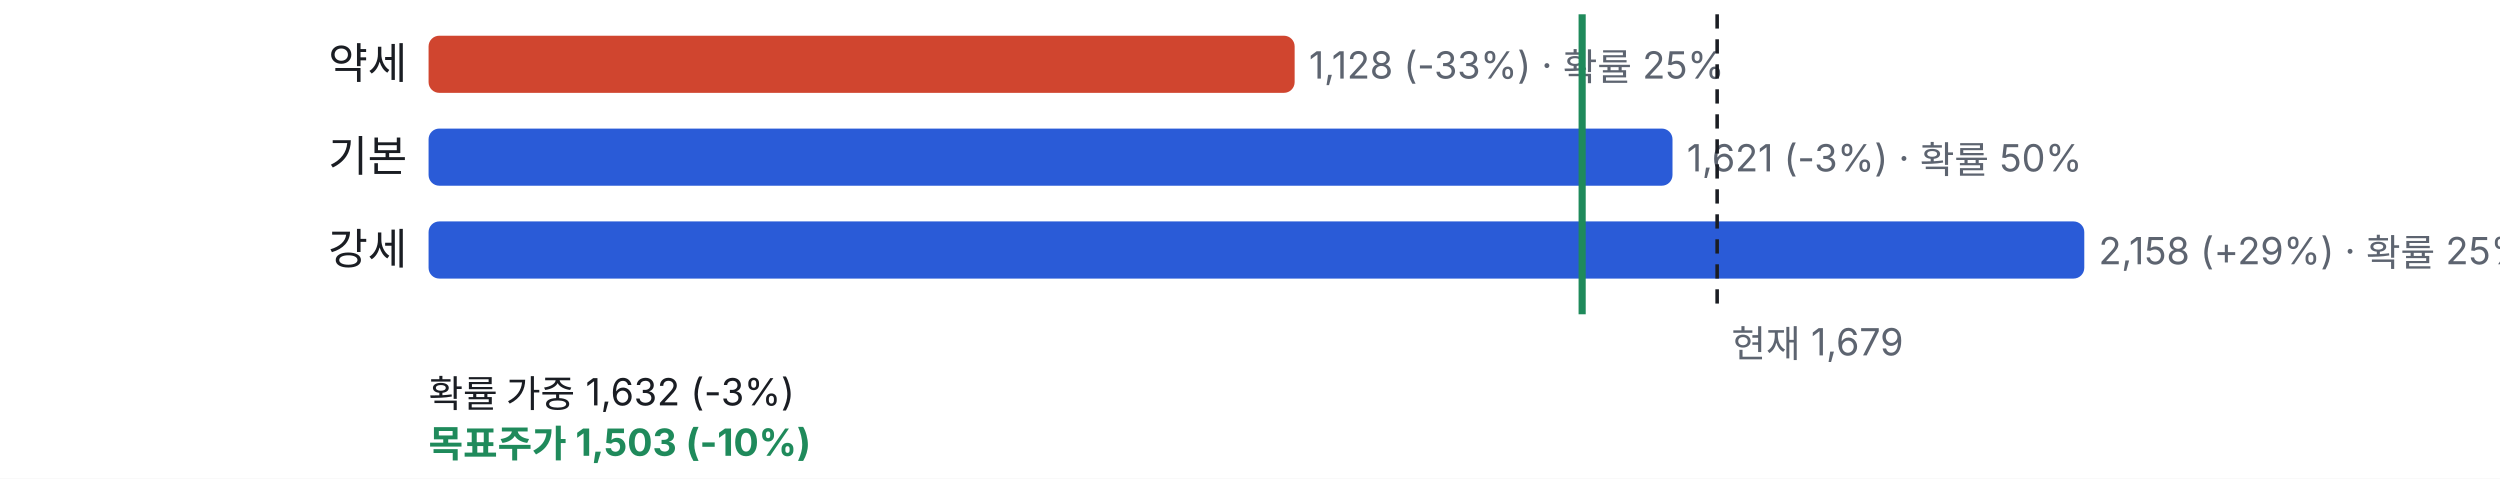
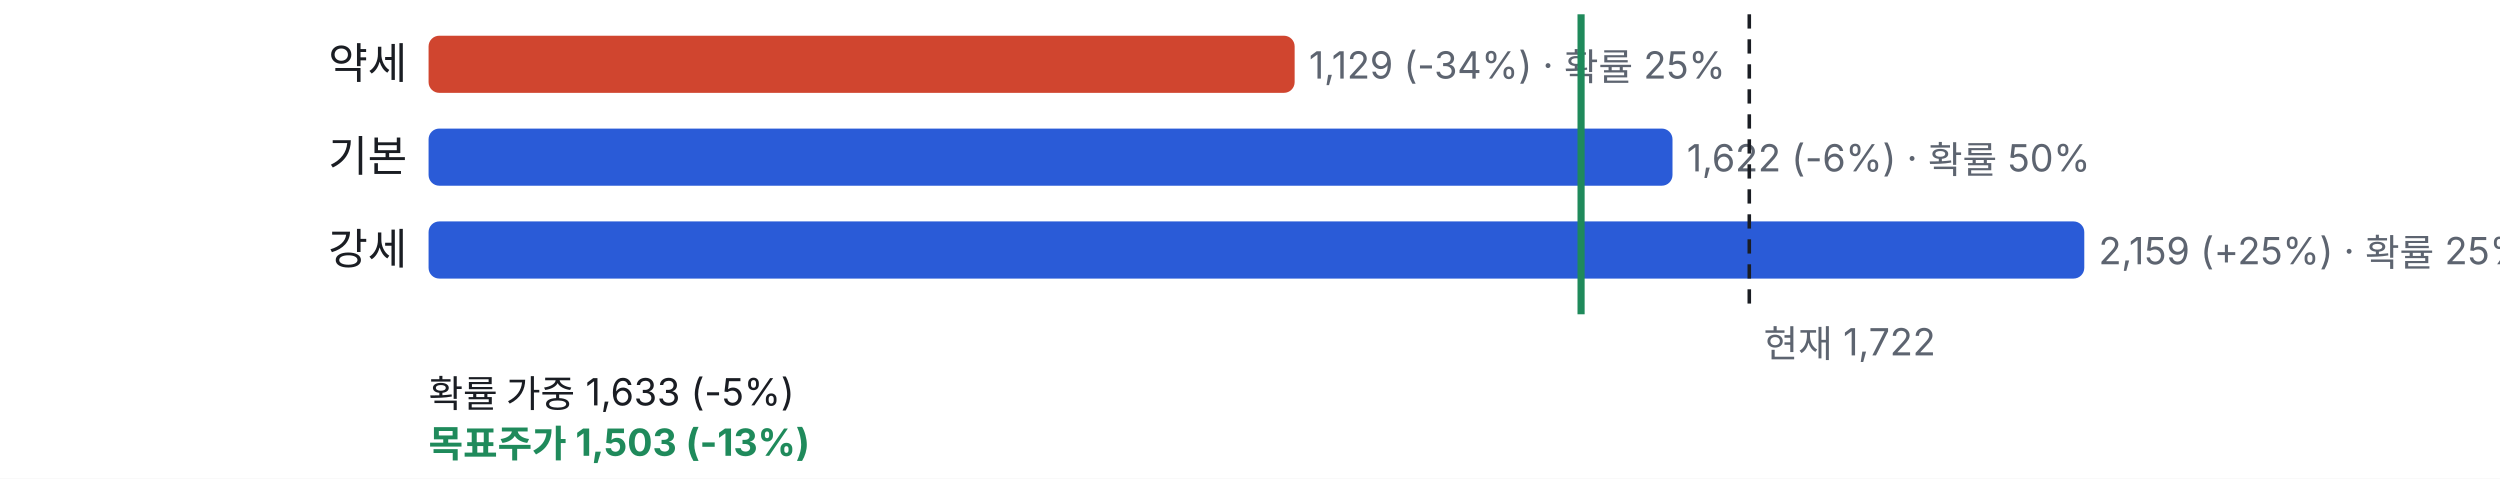
<svg xmlns="http://www.w3.org/2000/svg" viewBox="0 0 700 134" width="700" height="134">
  <style>text{fill:#5d6470;font-size:10.5px;font-family:-apple-system,'Apple SD Gothic Neo','Malgun Gothic',sans-serif}</style>
  <rect width="100%" height="100%" fill="#ffffff" />
  <g transform="translate(0,0)">
    <text x="114" y="22" text-anchor="end" style="fill:#1a1d23;font-size:12px">약세</text>
    <rect x="120" y="10" width="242.5" height="16" rx="3" fill="#d0452f" />
-     <text x="366.5" y="22">1,128 (-33%) · 확률 25%</text>
+     <text x="366.5" y="22">1,129 (-34%) · 확률 25%</text>
    <text x="114" y="48" text-anchor="end" style="fill:#1a1d23;font-size:12px">기본</text>
    <rect x="120" y="36" width="348.3" height="16" rx="3" fill="#2a5bd7" />
-     <text x="472.3" y="48">1,621 (-3%) · 확률 50%</text>
+     <text x="472.3" y="48">1,622 (-6%) · 확률 50%</text>
    <text x="114" y="74" text-anchor="end" style="fill:#1a1d23;font-size:12px">강세</text>
    <rect x="120" y="62" width="463.6" height="16" rx="3" fill="#2a5bd7" />
-     <text x="587.6" y="74">2,158 (+29%) · 확률 25%</text>
-     <line x1="480.8" x2="480.8" y1="4" y2="88" stroke="#1a1d23" stroke-dasharray="4 3" />
-     <text x="484.8" y="100">현재 1,679</text>
-     <text x="120" y="114" style="fill:#1a1d23">확률 가중 1,632 (-3%)</text>
-     <line x1="443.0" x2="443.0" y1="4" y2="88" stroke="#1f8a5b" stroke-width="2" />
-     <text x="120" y="128" style="fill:#1f8a5b;font-weight:700">목표주가 1,503 (-10%)</text>
+     <text x="587.6" y="74">2,159 (+25%) · 확률 25%</text>
+     <line x1="489.8" x2="489.8" y1="4" y2="88" stroke="#1a1d23" stroke-dasharray="4 3" />
+     <text x="493.8" y="100">현재 1,722</text>
+     <text x="120" y="114" style="fill:#1a1d23">확률 가중 1,633 (-5%)</text>
+     <line x1="442.7" x2="442.7" y1="4" y2="88" stroke="#1f8a5b" stroke-width="2" />
+     <text x="120" y="128" style="fill:#1f8a5b;font-weight:700">목표주가 1,503 (-13%)</text>
  </g>
</svg>
